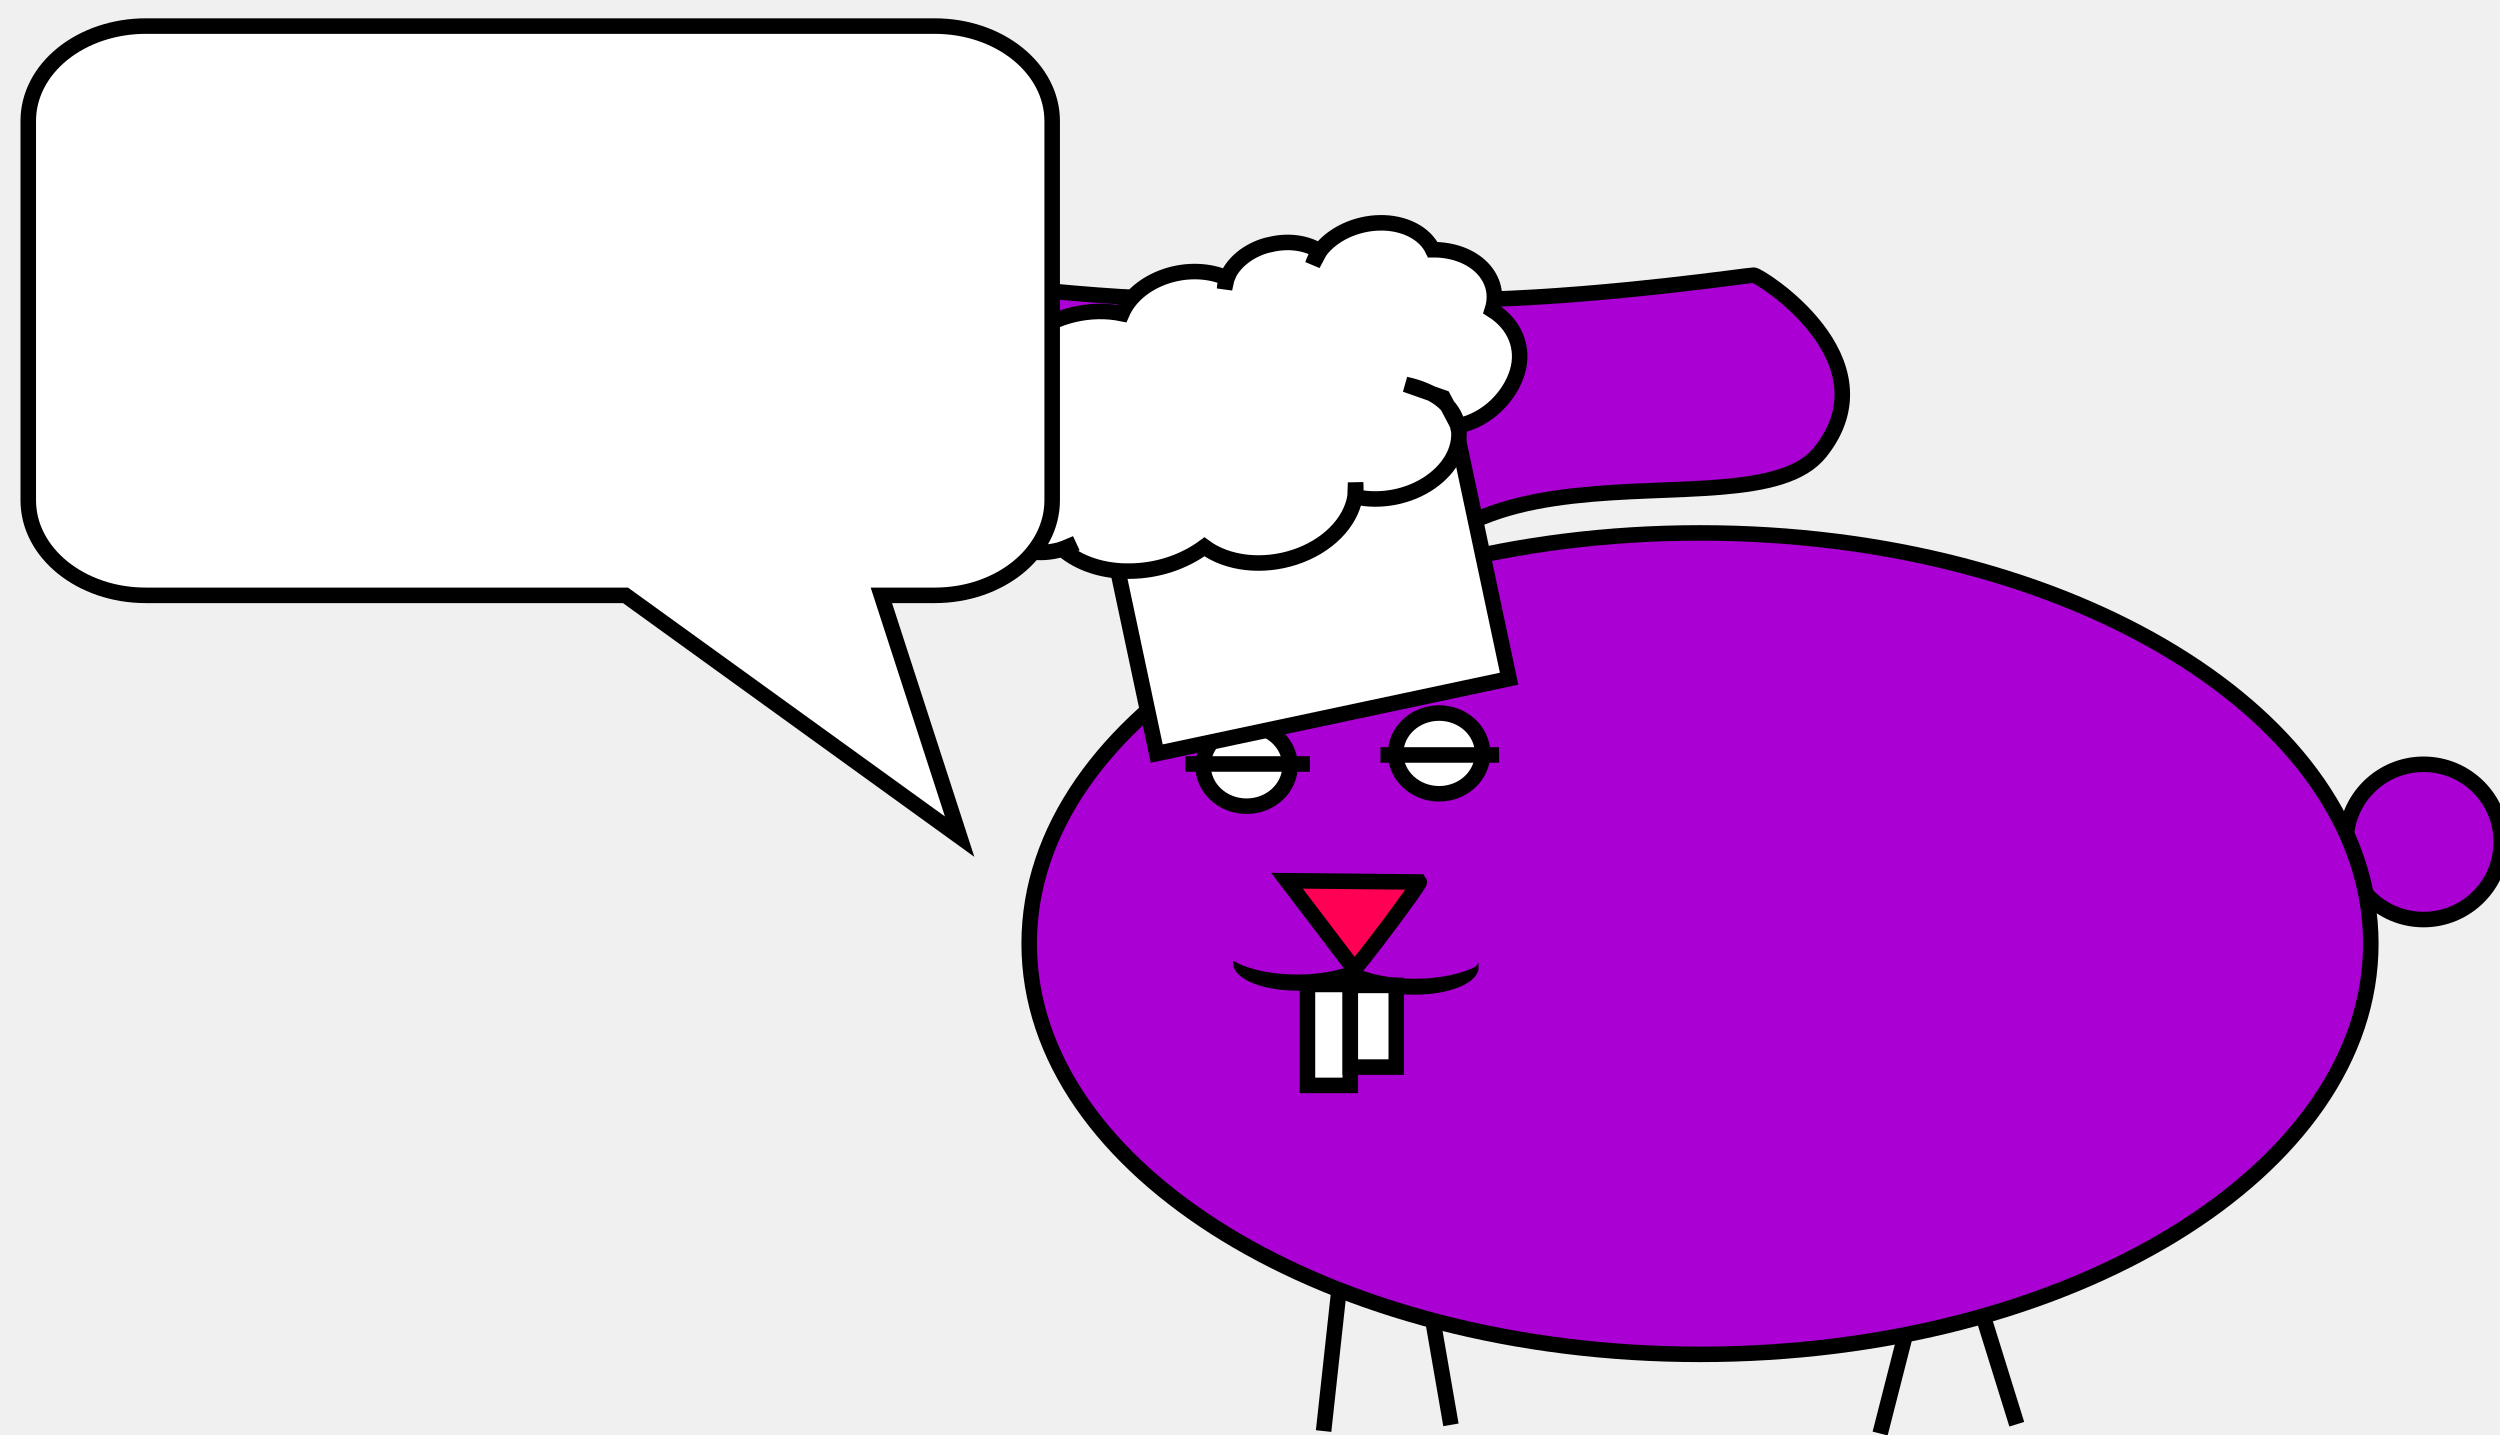
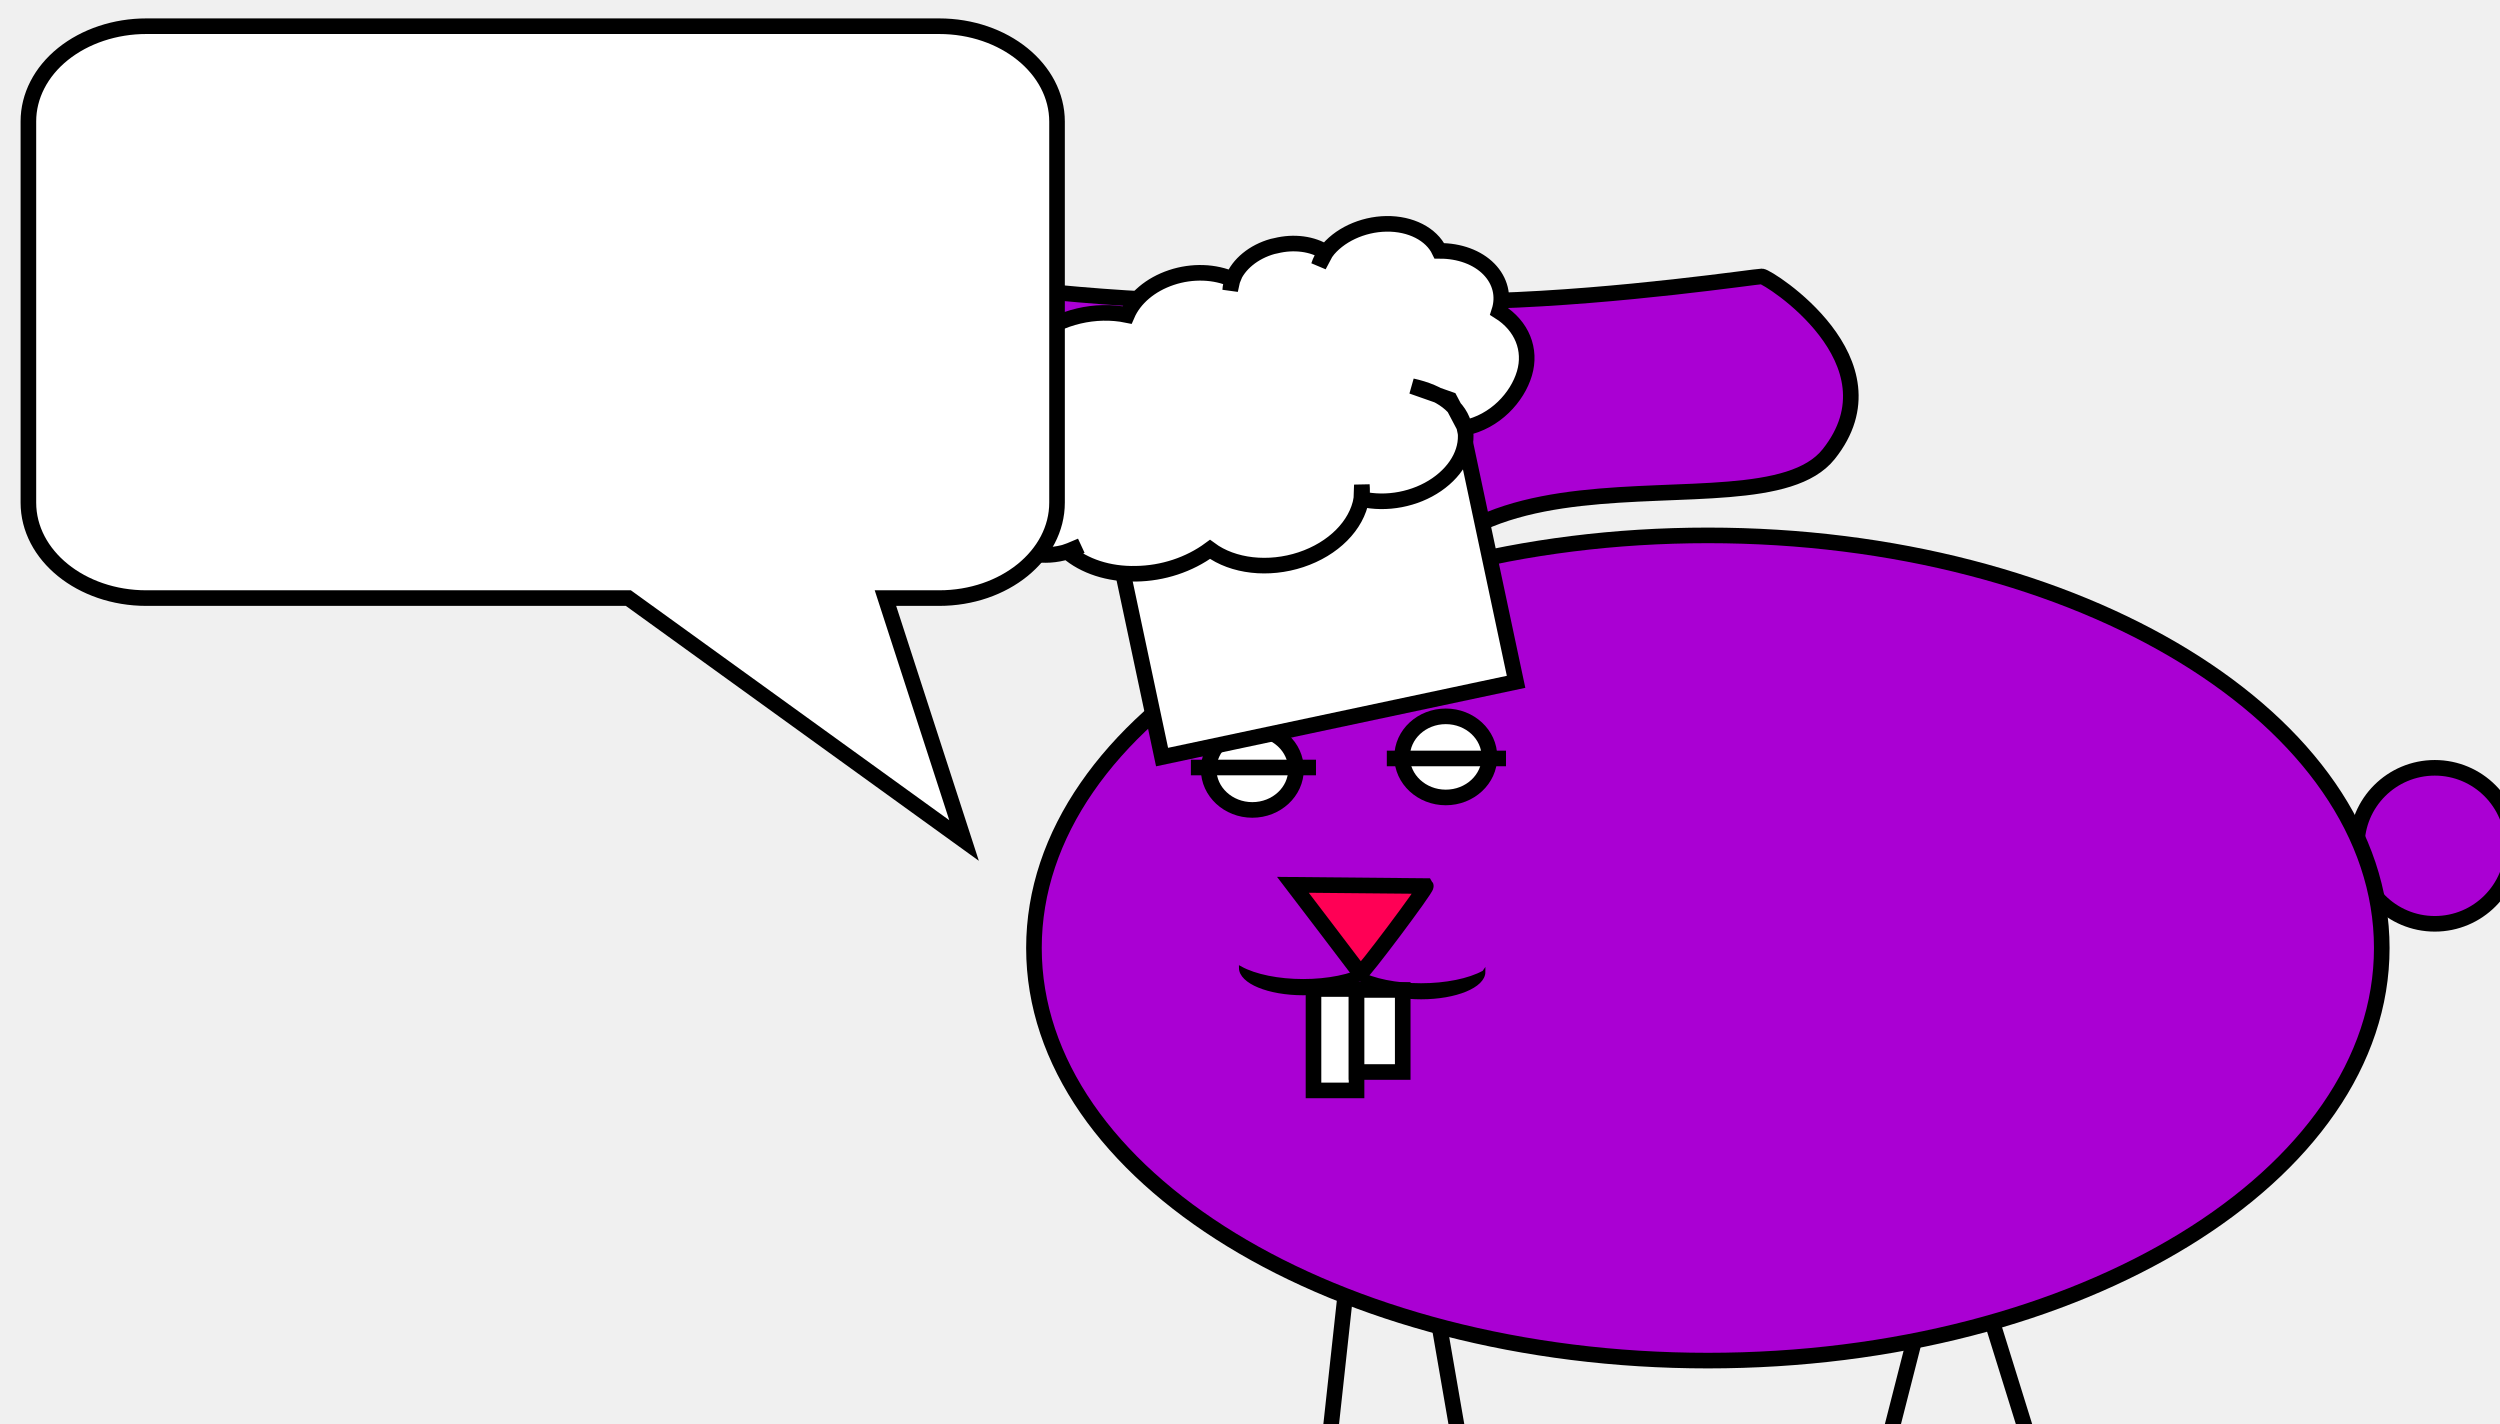
- <svg xmlns="http://www.w3.org/2000/svg" width="805" height="462">
-   <g>
-     <g id="group">
+ <svg xmlns="http://www.w3.org/2000/svg">
+   <g id="group">
+     <g id="outer-group">
      <g id="inner-group">
        <path id="left-ear" d="m426.5,229.5c0,0 -9.7,-131.8 -50.4,-133.2c-40.8,-1.4 -83,-8.2 -85,-8.2c-1.9,0 -44.6,28.5 -21.1,59.8c23.5,31.3 138.3,-19 142.6,81.5" stroke-width="5" stroke="#000" fill="#aa00d3" />
        <path id="right-ear" d="m427.5,223.3c0,0 9.8,-125.6 51.1,-126.9c41.3,-1.3 84.2,-7.8 86.1,-7.8c1.9,0 45.2,27.2 21.4,57c-23.8,29.8 -140.2,-18.1 -144.5,77.7" stroke-width="5" fill="#aa00d3" stroke="#000" />
        <ellipse id="tail" cx="780.4" cy="271.1" rx="25" ry="25" stroke-width="5" stroke="#000" fill="#aa00d3" />
        <line id="front-right-leg" y2="460.8" x2="426.2" y1="405.8" x1="432.2" stroke-width="5" stroke="#000" />
        <line id="front-left-leg" y2="458.8" x2="467.2" y1="406.8" x1="458.2" stroke-width="5" stroke="#000" />
        <line id="back-right-leg" y2="461.6" x2="605.4" y1="414.6" x1="617.4" stroke-width="5" stroke="#000" />
        <line id="back-left-leg" y2="458.6" x2="649.4" y1="413.6" x1="635.4" stroke-width="5" stroke="#000" />
        <ellipse id="body" cx="547.4" cy="303.85" rx="216" ry="132.25" stroke-width="5" stroke="#000" fill="#aa00d3" />
        <path id="nose" d="m414.4,283.6l42.6,0.4c0.4,0.6 -20.6,28.6 -21,28c-0.4,-0.6 -21.6,-28.4 -21.6,-28.4z" stroke-width="5" stroke="#000" fill="#ff0055" />
        <ellipse id="right-eye" cx="463.4" cy="242.6" rx="14" ry="13" stroke-width="5" stroke="#000" fill="#fff" />
        <ellipse id="left-eye" cx="401.4" cy="246.6" rx="14" ry="13" stroke-width="5" stroke="#000" fill="#fff" />
        <line id="right-eye-closed" y2="243.1" x2="444.5" y1="243.1" x1="482.7" stroke-width="5" stroke="#000" />
        <line id="left-eye-closed" x1="381.7" y1="246" x2="421.8" y2="246" stroke-width="5" stroke="#000" />
        <rect id="left-tooth" height="32.5" width="13.8" y="317" x="421" stroke-width="5" stroke="#000" fill="#fff" />
        <rect id="right-tooth" height="26.3" width="14.8" y="317.3" x="434.8" stroke-width="5" stroke="#000" fill="#fff" />
        <path id="left-mouth" d="m421.8,334.4l0,0c-4.6,0 -8.3,-9 -8.3,-20.1c0,-11.1 3.7,-20.1 8.3,-20.1l0,0c-2.6,4.7 -4.1,12.2 -4.1,20.1c0,7.9 1.5,15.4 4.1,20.1z" transform="rotate(-90 417.7,314.3) " stroke="#000" fill="#000" />
        <path id="right-mouth" d="m459.6,335.7l0,0c-4.6,0 -8.3,-9 -8.3,-20.117c0,-11.111 3.694,-20.118 8.25,-20.118l0,0c-2.6,4.7 -4.1,12.2 -4.1,20.1c0,7.9 1.5,15.4 4.1,20.1z" transform="rotate(-90 455.5,315.6) " stroke="#000" fill="#000" />
        <g id="hat" stroke-width="5" stroke="#000" fill="#fff">
          <rect id="hat-base" x="362.4" y="147" width="116" height="84.5" transform="rotate(-12 420.5,189.2) " />
          <path id="hat-top" d="m419.9,81.7c-0.4,0 -0.8,0 -1.2,0c-6.3,0.4 -11.9,3.3 -14.7,7.6l-1.5,3.3c0.3,-1.1 0.8,-2.2 1.5,-3.2c-5,-3.7 -12.1,-5.5 -19.1,-4.7c-7,0.8 -13,4 -16.4,8.8c-9.4,-4.1 -21.1,-3.9 -30.1,0.7c-9,4.5 -13.9,12.5 -12.4,20.6l1,3.3c-0.4,-1 -0.8,-2.1 -1,-3.3l-0.1,0.3c-7.9,0.6 -14.3,5 -16,10.8c-1.7,5.8 1.8,11.8 8.6,14.8l10.7,1.8c-3.7,0.2 -7.4,-0.4 -10.7,-1.8c-5.2,4.2 -6.5,10.4 -3,15.6c3.5,5.1 10.9,8.1 18.5,7.4l4.7,-0.9c-1.5,0.4 -3,0.7 -4.7,0.9c4.3,5.7 11.5,9.9 20,11.5c8.5,1.7 17.4,0.7 24.9,-2.7c6.1,6.9 17,10.5 27.8,9.3c10.9,-1.2 19.8,-7 23,-15l1.1,-4.4c-0.2,1.5 -0.5,3 -1.1,4.4c7.5,3.5 16.9,3.7 24.6,0.5c7.7,-3.2 12.5,-9.2 12.6,-15.9l-2.8,-9.9l-11,-6.7c8.4,3.8 13.8,9.5 13.7,16.6c10,0.1 18.6,-6.1 22.4,-13.1c3.8,-7 2.4,-15.1 -3.8,-21.1c2.6,-4.5 2.4,-9.6 -0.4,-14c-2.8,-4.4 -8,-7.7 -14.3,-9c-1.4,-5.8 -7.2,-10.5 -14.8,-12c-7.6,-1.5 -15.8,0.4 -20.9,4.9l-3.1,3.7c0.8,-1.4 1.8,-2.6 3.1,-3.7c-3.6,-3.6 -9.3,-5.6 -15.2,-5.4l0,0l0,0l0,0z" transform="rotate(-12 400.4,131.8) " />
        </g>
        <g id="speech">
          <path id="speech-bubble" d="m338.8,39l0,0c0,-16.9 -16.9,-30.6 -37.8,-30.6l-17.2,0l0,0l-82.4,0l-154.5,0c-10,0 -19.6,3.2 -26.7,8.9c-7.1,5.7 -11.1,13.5 -11.1,21.6l0,76.4l0,0l0,45.8l0,0c0,16.9 16.9,30.6 37.8,30.6l154.5,0l107.6,77.7l-25.2,-77.7l17.2,0c20.9,0 37.8,-13.7 37.8,-30.6l0,0l0,-45.8l0,0l0,-76.4l0,0l0,0z" stroke-width="5" stroke="#000" fill="#fff" />
          <text id="speech-text" font-weight="normal" xml:space="preserve" text-anchor="middle" font-family="serif" font-size="30" y="63" x="165" fill="#000" />
        </g>
      </g>
    </g>
  </g>
</svg>
